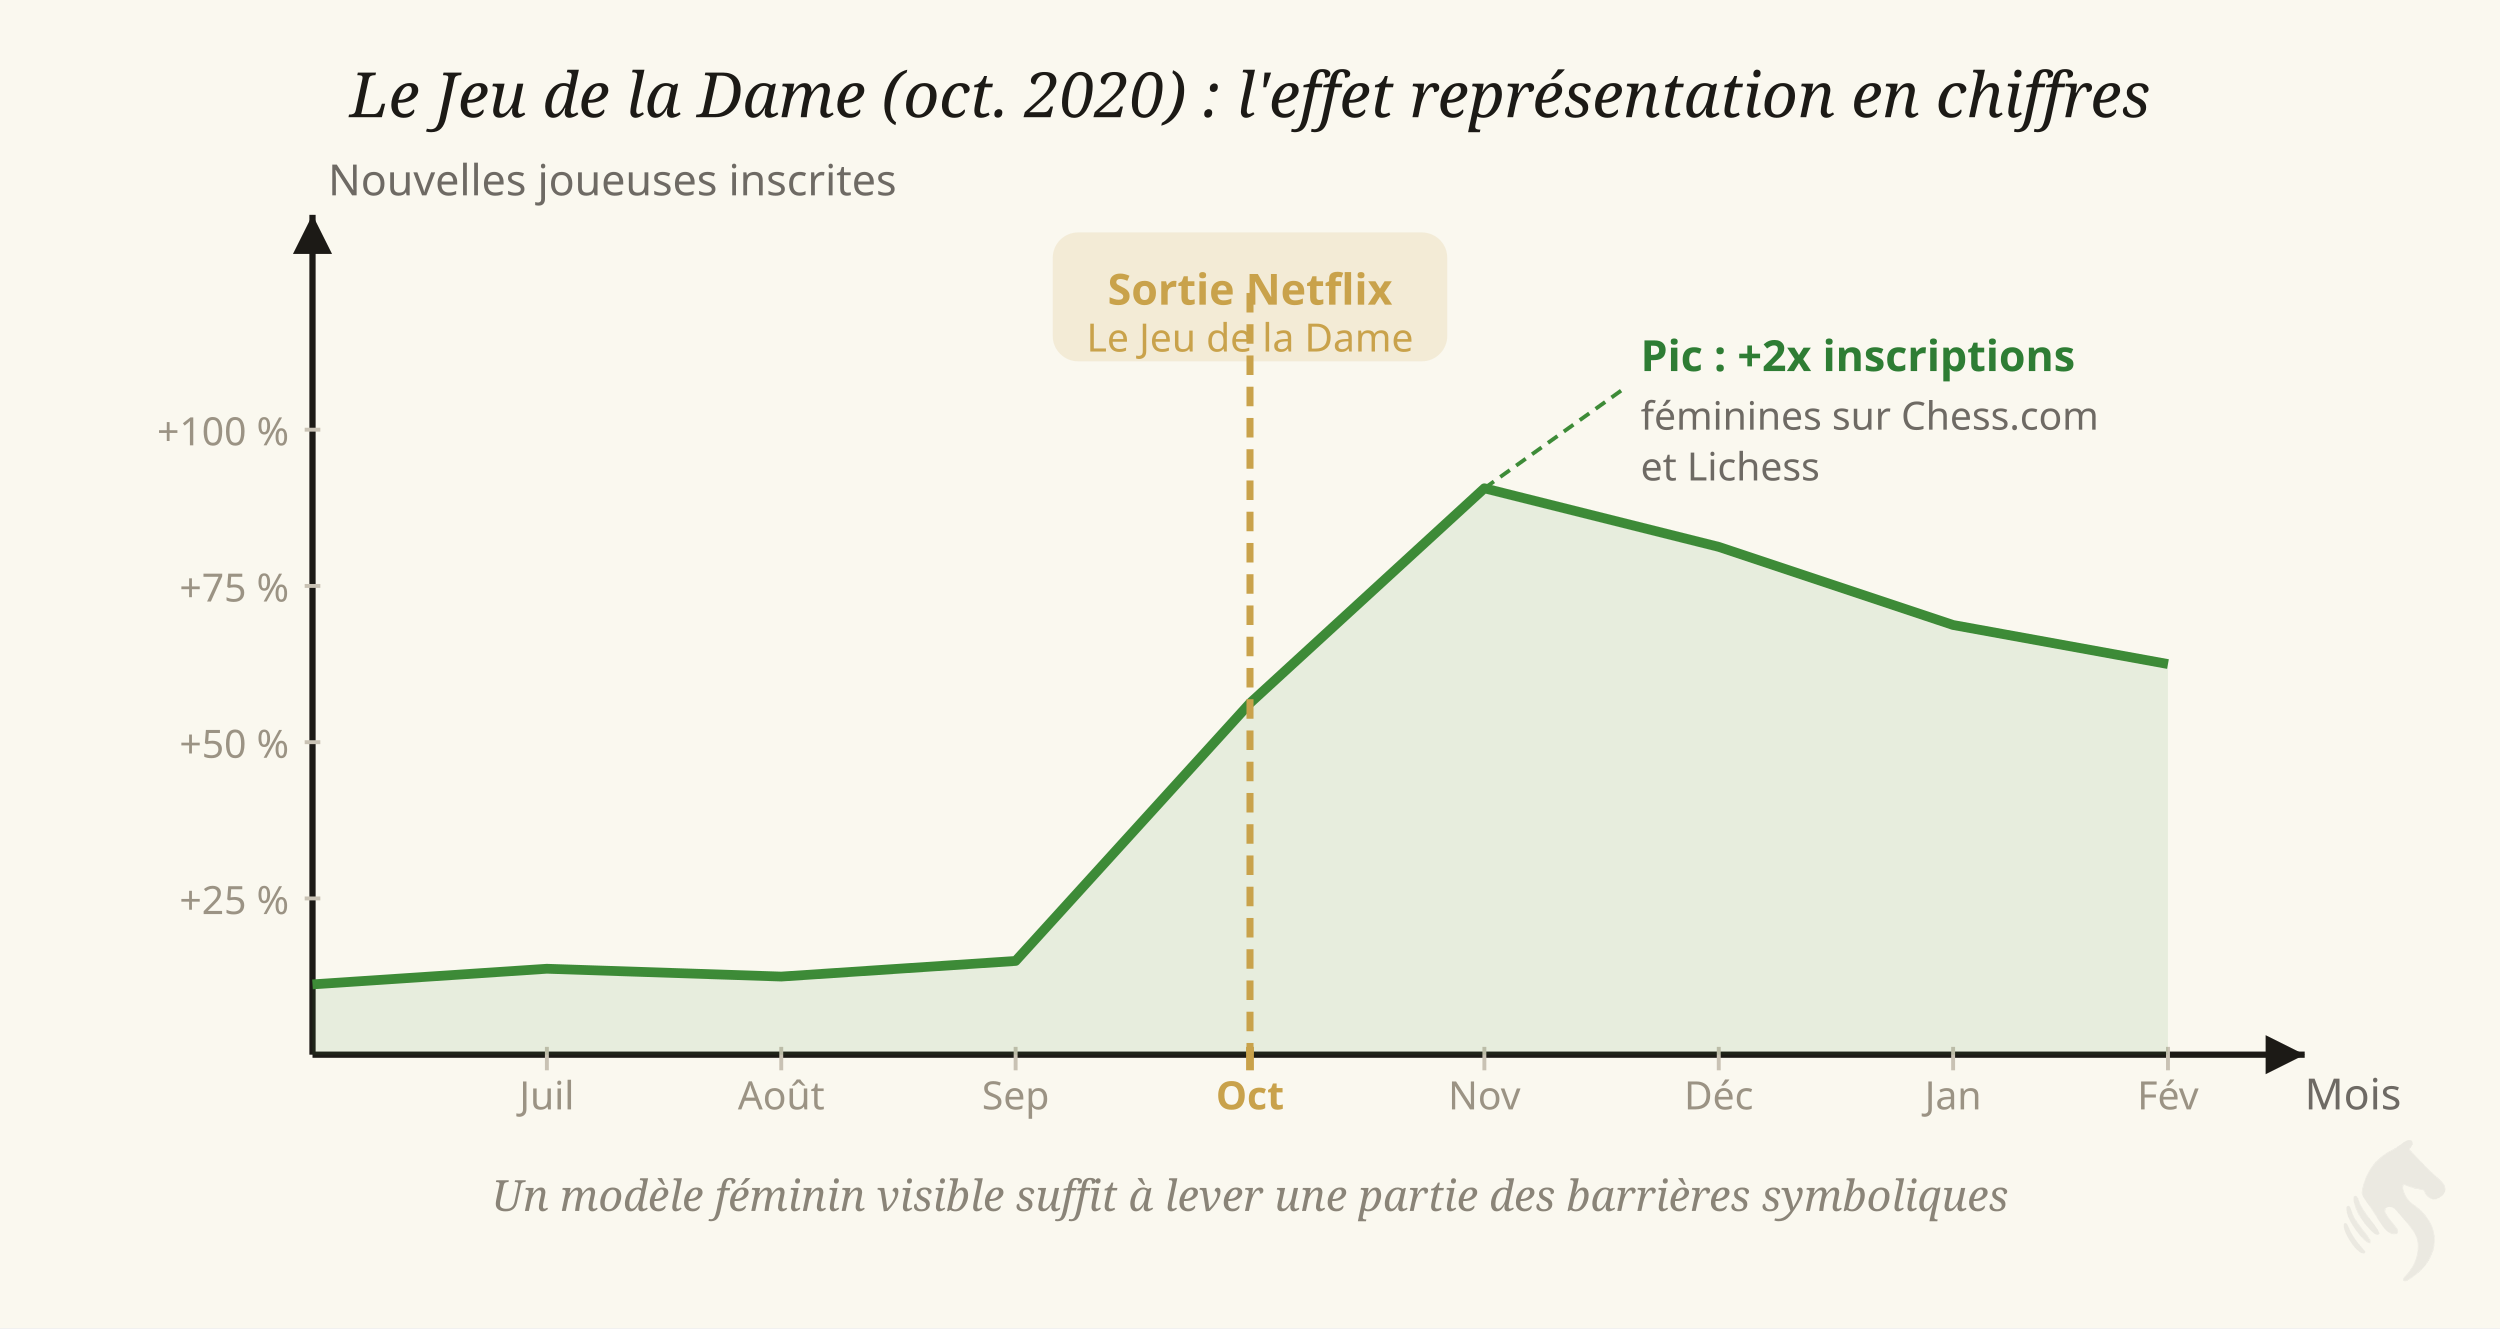
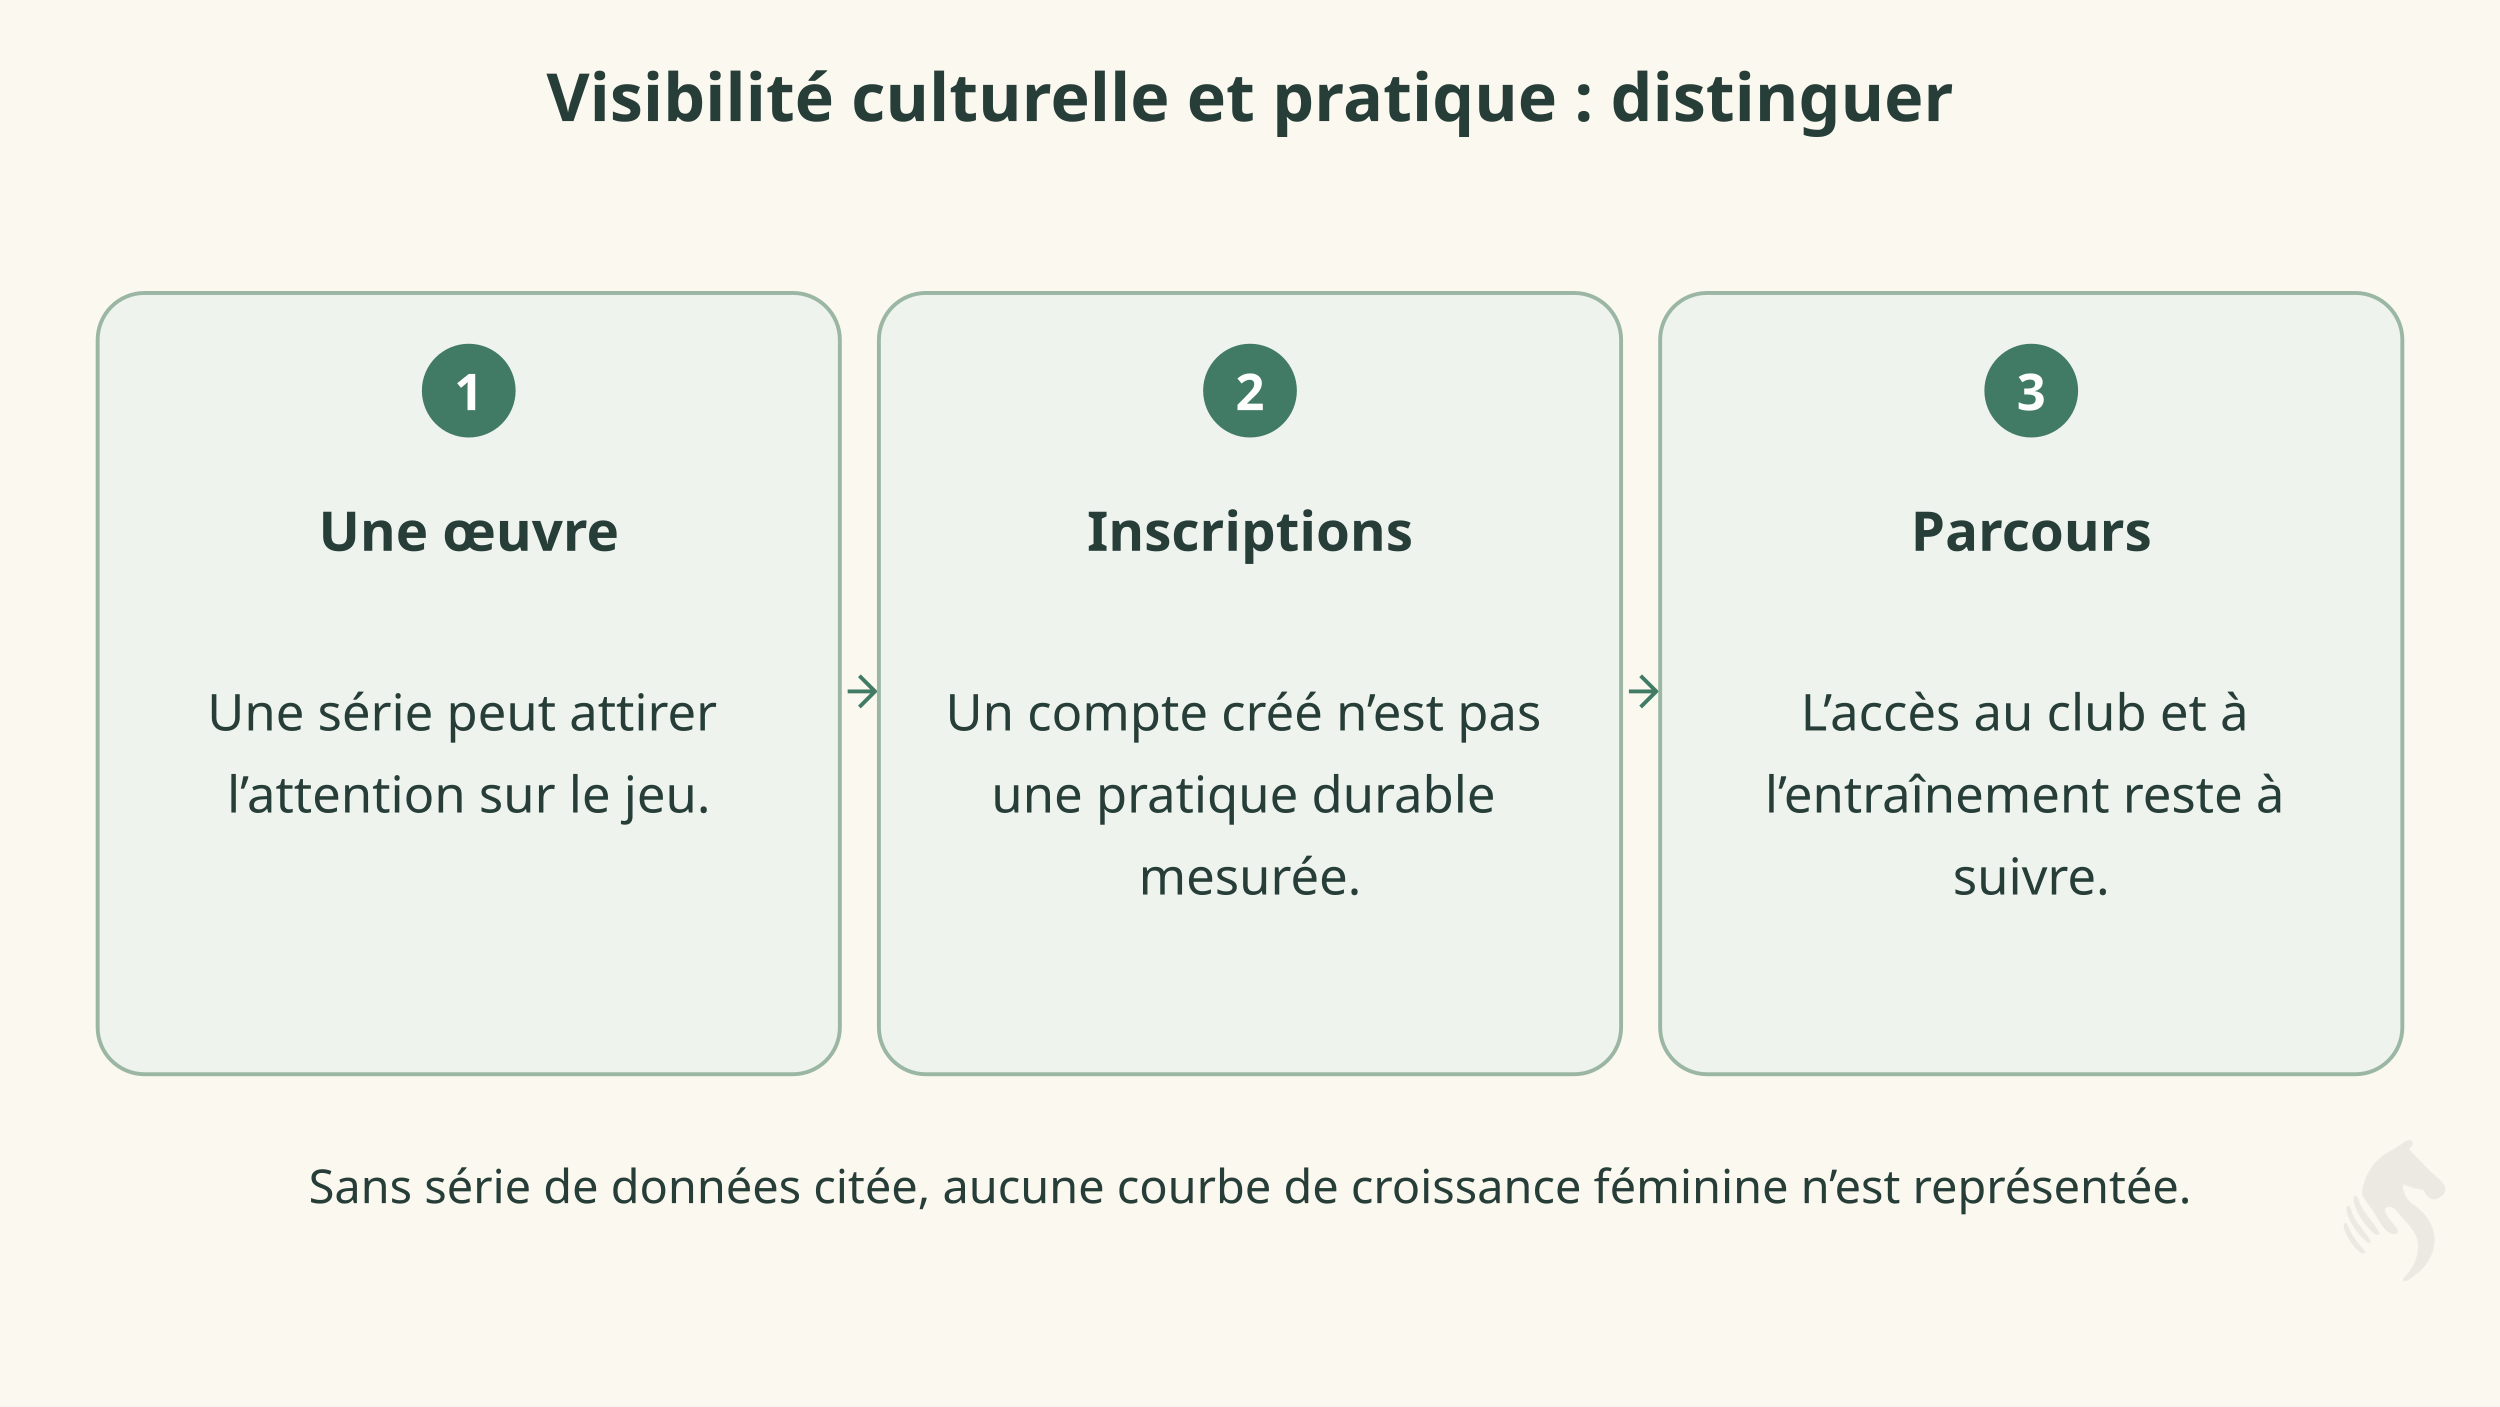
- <svg xmlns="http://www.w3.org/2000/svg" width="640" height="340" viewBox="0 0 640 340" role="img" aria-labelledby="ef5">
-   <rect width="640" height="340" fill="#faf8ef" />
-   <text x="320" y="30" text-anchor="middle" font-family="Georgia, serif" font-size="16" font-style="italic" fill="#1c1a16">Le Jeu de la Dame (oct. 2020) : l'effet représentation en chiffres</text>
-   <line x1="80" y1="270" x2="590" y2="270" stroke="#1c1a16" stroke-width="1.6" />
-   <polygon points="590,270 580,265 580,275" fill="#1c1a16" />
-   <line x1="80" y1="270" x2="80" y2="55" stroke="#1c1a16" stroke-width="1.6" />
-   <polygon points="80,55 75,65 85,65" fill="#1c1a16" />
-   <text x="590" y="284" font-family="system-ui, sans-serif" font-size="11" fill="#6e6a64">Mois</text>
-   <text x="84" y="50" font-family="system-ui, sans-serif" font-size="11" fill="#6e6a64">Nouvelles joueuses inscrites</text>
-   <g font-family="system-ui, sans-serif" font-size="10" fill="#9b9384" text-anchor="middle">
-     <line x1="140" y1="268" x2="140" y2="274" stroke="#c9c2b4" stroke-width="1" />
-     <text x="140" y="284">Juil</text>
-     <line x1="200" y1="268" x2="200" y2="274" stroke="#c9c2b4" stroke-width="1" />
-     <text x="200" y="284">Août</text>
-     <line x1="260" y1="268" x2="260" y2="274" stroke="#c9c2b4" stroke-width="1" />
-     <text x="260" y="284">Sep</text>
-     <line x1="320" y1="268" x2="320" y2="274" stroke="#c9a24b" stroke-width="2" />
-     <text x="320" y="284" font-weight="700" fill="#c9a24b">Oct</text>
-     <line x1="380" y1="268" x2="380" y2="274" stroke="#c9c2b4" stroke-width="1" />
-     <text x="380" y="284">Nov</text>
-     <line x1="440" y1="268" x2="440" y2="274" stroke="#c9c2b4" stroke-width="1" />
-     <text x="440" y="284">Déc</text>
-     <line x1="500" y1="268" x2="500" y2="274" stroke="#c9c2b4" stroke-width="1" />
-     <text x="500" y="284">Jan</text>
-     <line x1="555" y1="268" x2="555" y2="274" stroke="#c9c2b4" stroke-width="1" />
-     <text x="555" y="284">Fév</text>
-   </g>
-   <g font-family="system-ui, sans-serif" font-size="10" fill="#9b9384" text-anchor="end">
-     <line x1="78" y1="230" x2="82" y2="230" stroke="#c9c2b4" stroke-width="1" />
-     <text x="74" y="234">+25 %</text>
-     <line x1="78" y1="190" x2="82" y2="190" stroke="#c9c2b4" stroke-width="1" />
-     <text x="74" y="194">+50 %</text>
-     <line x1="78" y1="150" x2="82" y2="150" stroke="#c9c2b4" stroke-width="1" />
-     <text x="74" y="154">+75 %</text>
-     <line x1="78" y1="110" x2="82" y2="110" stroke="#c9c2b4" stroke-width="1" />
-     <text x="74" y="114">+100 %</text>
-   </g>
-   <polyline points="80,252 140,248 200,250 260,246 320,180 380,125 440,140 500,160 555,170" fill="none" stroke="#3d8b37" stroke-width="2.5" stroke-linejoin="round" />
-   <polygon points="80,252 140,248 200,250 260,246 320,180 380,125 440,140 500,160 555,170 555,270 80,270" fill="#3d8b37" fill-opacity="0.1" />
-   <line x1="320" y1="75" x2="320" y2="270" stroke="#c9a24b" stroke-width="1.8" stroke-dasharray="5 3" />
-   <rect x="270" y="60" width="100" height="32" rx="6" fill="#c9a24b" opacity="0.15" stroke="#c9a24b" stroke-width="1" />
-   <text x="320" y="78" text-anchor="middle" font-family="system-ui, sans-serif" font-size="11" font-weight="700" fill="#c9a24b">Sortie Netflix</text>
-   <text x="320" y="90" text-anchor="middle" font-family="system-ui, sans-serif" font-size="10" fill="#c9a24b">Le Jeu de la Dame</text>
-   <line x1="380" y1="125" x2="415" y2="100" stroke="#3d8b37" stroke-width="1" stroke-dasharray="3 2" />
-   <text x="420" y="95" font-family="system-ui, sans-serif" font-size="11" font-weight="700" fill="#2e7d34">Pic : +2x inscriptions</text>
-   <text x="420" y="110" font-family="system-ui, sans-serif" font-size="10" fill="#6e6a64">féminines sur Chess.com</text>
-   <text x="420" y="123" font-family="system-ui, sans-serif" font-size="10" fill="#6e6a64">et Lichess</text>
-   <text x="320" y="310" text-anchor="middle" font-family="Georgia, serif" font-size="11" font-style="italic" fill="#8a8478">Un modèle féminin visible suffit à lever une partie des barrières symboliques</text>
+ <svg xmlns="http://www.w3.org/2000/svg" width="640" height="360" viewBox="0 0 640 360" role="img" aria-labelledby="diagram-title">
+   <rect width="640" height="360" fill="#faf8ef" />
+   <text x="320" y="31" text-anchor="middle" font-family="system-ui,sans-serif" font-size="17" fill="#263d38" font-weight="600">
+     <tspan x="320" dy="0">Visibilité culturelle et pratique : distinguer</tspan>
+   </text>
+   <rect x="25" y="75" width="190" height="200" rx="12" fill="#eef3ee" stroke="#9bb7a4" />
+   <circle cx="120" cy="100" r="12" fill="#427b65" />
+   <text x="120" y="105" text-anchor="middle" font-family="system-ui,sans-serif" font-size="13" fill="#fff" font-weight="700">
+     <tspan x="120" dy="0">1</tspan>
+   </text>
+   <text x="120" y="141" text-anchor="middle" font-family="system-ui,sans-serif" font-size="14" fill="#263d38" font-weight="700">
+     <tspan x="120" dy="0">Une œuvre</tspan>
+   </text>
+   <text x="120" y="187" text-anchor="middle" font-family="system-ui,sans-serif" font-size="13" fill="#263d38">
+     <tspan x="120" dy="0">Une série peut attirer</tspan>
+     <tspan x="120" dy="21">l’attention sur le jeu.</tspan>
+   </text>
+   <path d="M 217 177 h 7 m -4 -4 l 4 4 -4 4" fill="none" stroke="#427b65" />
+   <rect x="225" y="75" width="190" height="200" rx="12" fill="#eef3ee" stroke="#9bb7a4" />
+   <circle cx="320" cy="100" r="12" fill="#427b65" />
+   <text x="320" y="105" text-anchor="middle" font-family="system-ui,sans-serif" font-size="13" fill="#fff" font-weight="700">
+     <tspan x="320" dy="0">2</tspan>
+   </text>
+   <text x="320" y="141" text-anchor="middle" font-family="system-ui,sans-serif" font-size="14" fill="#263d38" font-weight="700">
+     <tspan x="320" dy="0">Inscriptions</tspan>
+   </text>
+   <text x="320" y="187" text-anchor="middle" font-family="system-ui,sans-serif" font-size="13" fill="#263d38">
+     <tspan x="320" dy="0">Un compte créé n’est pas</tspan>
+     <tspan x="320" dy="21">une pratique durable</tspan>
+     <tspan x="320" dy="21">mesurée.</tspan>
+   </text>
+   <path d="M 417 177 h 7 m -4 -4 l 4 4 -4 4" fill="none" stroke="#427b65" />
+   <rect x="425" y="75" width="190" height="200" rx="12" fill="#eef3ee" stroke="#9bb7a4" />
+   <circle cx="520" cy="100" r="12" fill="#427b65" />
+   <text x="520" y="105" text-anchor="middle" font-family="system-ui,sans-serif" font-size="13" fill="#fff" font-weight="700">
+     <tspan x="520" dy="0">3</tspan>
+   </text>
+   <text x="520" y="141" text-anchor="middle" font-family="system-ui,sans-serif" font-size="14" fill="#263d38" font-weight="700">
+     <tspan x="520" dy="0">Parcours</tspan>
+   </text>
+   <text x="520" y="187" text-anchor="middle" font-family="system-ui,sans-serif" font-size="13" fill="#263d38">
+     <tspan x="520" dy="0">L’accès au club et à</tspan>
+     <tspan x="520" dy="21">l’entraînement reste à</tspan>
+     <tspan x="520" dy="21">suivre.</tspan>
+   </text>
+   <text x="320" y="308" text-anchor="middle" font-family="system-ui,sans-serif" font-size="12" fill="#263d38">
+     <tspan x="320" dy="0">Sans série de données citée, aucune courbe de croissance féminine n’est représentée.</tspan>
+   </text>
  <g id="wm" opacity="0.07" transform="translate(600.0,291.9) scale(0.0416)" aria-hidden="true">
    <g fill="#1e1e1e" fill-rule="evenodd">
      <path d="M411.5-.5h-16a76 76 0 0 0-24.5 12q-.62-.7-1.5-1l-2 4a4 4 0 0 1-1.5-1 7 7 0 0 1-2.5 3.5 253 253 0 0 0-17 13q-1.42.93-2.5-.5-5.2 7.95-14.5 9a9.4 9.4 0 0 1-4 6q2.3.02 1.5 2A461 461 0 0 1 278.5 73q-13.2 7.95-26 16.5-1.59-1.38 0-3-2.35.35-4 2 .9.98 2 2-92.12 67.08-125.5 177a1316 1316 0 0 0-10 44 51.2 51.2 0 0 0 4.5 31q.1 3.33-2 1l4.5 11q1-2 2 0l5 10 1-1q6 10.95 13 21a651 651 0 0 1 18.5 25 3.4 3.4 0 0 1 1.5-3q21.52 33 43 66 .3 3.4-2.5 1v2a1542 1542 0 0 1 21 32q1 0 1 1a319 319 0 0 0 25 35 160 160 0 0 0 27 25 3.1 3.1 0 0 1 1-3q23.18 14.62 49 5.5 5-2.83 4-8.5-.15-4.6-1.5-9a618 618 0 0 0-55.5-73.5q3-.91 5 1.5a23.5 23.5 0 0 0-7-9q.63 2.4 2 4.5-.17 2.58-1.5.5a364 364 0 0 1-17.5-26.5 50 50 0 0 1-4.5-22.5q.9-4.71 3-9 .63 1.88 2.5 2a7 7 0 0 1 2-3q9.28-8.1 22-8a86 86 0 0 1 23 4.5 11 11 0 0 1 3 4.5q2.58-1.75 5 .5l21.5 23.5q.74 1.95.5 4 3.56 1 6 4a1094 1094 0 0 0 30 34.5l-1 1q3.7 2.7 7.5 5.5a23 23 0 0 1 2 5l5 3a22 22 0 0 0 5.5 8 11.5 11.5 0 0 0 4 4 3.9 3.9 0 0 0-2-3.5q1.7-1.12 3 .5a705 705 0 0 1 42 57.5q-.65 1.46-2 1.5a169 169 0 0 1 10 19 3.8 3.8 0 0 0-.5 4q1 2 2 0 1.4 2.05 2.5 4-.25-2.55.5-5a185 185 0 0 1 11 83q-1 2-2 0a9 9 0 0 0-1.5-4v9a2.3 2.3 0 0 0 1.5-1q.75 10.55-1 21a337 337 0 0 1-18 56l-2.5 3q-1.2-.69-1-2a36 36 0 0 0-4 7 5.2 5.2 0 0 0 3.5-4 4.3 4.3 0 0 1 0 4 350 350 0 0 1-33 52 1108 1108 0 0 1-30 35q-7.17 20.32 13.5 14.5a34 34 0 0 1 6-3 1496 1496 0 0 1 54-37 942 942 0 0 0 29-27q1.25-1.03 2 .5a11 11 0 0 0-3 4q1.35-1.65 2.5 0a29 29 0 0 1 4.5-6 40 40 0 0 0 9-10.5l6-4-1-1a25 25 0 0 1 8.5-7.5q-1.47-2.67 1-5 .22 4.17 2.5 1.5-1.94-3.13 2-4l-1-1q1.48-3.25 4-5.5a8 8 0 0 0-3-1q37.8-53.63 47.5-119 8.4-83.08-38-152a364 364 0 0 0-28-35q-1.03-1.25.5-2 3.58 2.23 2-1l-4-2a5 5 0 0 1-3-.5 484 484 0 0 0-70-58q-.7-.62-1-1.5 1.05-.43 2-1v-3a6 6 0 0 1-5-2q-.66-.1-1 .5 3.72 2.61 0 3-34.57-32.88-46-79.5.2-2.3 2-3v-4q-1.94 5.58-3.5 0-1-9 0-18 2.16-6.4 8.5-8a78 78 0 0 1 22 7.5 403 403 0 0 0 66 18l9 3q-2.45.75-5 .5-1.59 1.6 0 3a16 16 0 0 1 6.5-1 7.3 7.3 0 0 1 2 3q1.38-2.6 3.5-2-1.1-2.32-4-2.5 15.09-2.3 25.5 8.5 5.35 10.23 10 21 12.95 20.94 36.5 28.5-1.88.63-2 2.5a30 30 0 0 0 12.5 3q4.43-.1 8-2 3.2 3.87 5.5-1 1.2.69 1 2a39 39 0 0 0 4.5-2l1 1q.69-1.87-1.5-2.5a12 12 0 0 0 7-3q1.88-1.1 3 .5 2.22-3.62 6-2a8.7 8.7 0 0 1 3-4 41 41 0 0 1 12-6.5l-2-1 5.5-3.5q.62.7 1.5 1 1.82-1.15 0-2.5 1.42-.93 2.5.5a5.8 5.8 0 0 1 .5-4 39 39 0 0 1 6-4.5q-1.55-2.25.5-4.5 3.25-3.5 5-8 1.38-.64 2.5-1-.8-1.05-2-1.5 1.85-5.82 3-11.5v-10h-1q-.85 6-2.5 12-.16-4.46.5-9a63 63 0 0 0-12.5-31 478 478 0 0 0-45.5-44.5q3.06.72 6 2.5-3.15-3.9-7-7.5l1-1q-1.4-1.05-2 .5 1.77 2.4-.5 4a781 781 0 0 1-67.5-65.5l1-.5a29 29 0 0 0 7 6 93 93 0 0 0-14-15 24.5 24.5 0 0 0-9-9.5l1-1a44 44 0 0 0-7-4.5q1.44 2.2 3.5 4 1 1.5 0 3l-72-76q-5.34-7.85 1.5-14.5 1.98-.8 2 1.5a69 69 0 0 1 6-3.5q-1.95-1.94 0-3.5a31 31 0 0 0 6-12q2.05.24 4-.5a79 79 0 0 0-1.5-17.5 94 94 0 0 0-5-10l-1 1a87 87 0 0 0-5.5-3" />
      <path d="M325.5 44.5q-3.85 1.03-7 3.5a4.2 4.2 0 0 1-4.5-.5q-2.75 2.49-3.5 6-6.97 2.94-14 6-6.75 3.75-13.5 8-.62-.7-1.5-1a37.6 37.6 0 0 1-17 10.5 263 263 0 0 0-12 9.5q-1.59 1.62 0 3 12.8-8.55 26-16.5A461 461 0 0 0 327 46.5q.8-1.98-1.5-2m148 86-21-24a209 209 0 0 1-21-21.5l-8.5-8.5q-4.8-3.3-6-9-9.1-4.3-11.5-13a13 13 0 0 0 3-6q-.02-2.3-2-1.5-6.84 6.65-1.5 14.5l72 76q1-1.5 0-3a20 20 0 0 1-3.5-4m89 86a198 198 0 0 0-17.5-15q.4-2.17-.5-4-3.63-1.2-7-3a26 26 0 0 0-6-6 430 430 0 0 1-27-27.5 2.4 2.4 0 0 0-2-.5 29 29 0 0 1-7-6l-1 .5a781 781 0 0 0 67.5 65.5q2.27-1.6.5-4m-314-128a247 247 0 0 0-42 35.5 14.5 14.5 0 0 1-5 4l1 1a9.3 9.3 0 0 1-6 2.5 76 76 0 0 1-16 20q.3.88 1 1.5a9.4 9.4 0 0 0-5.5 6.5q-1-2-2 0-.93 1.42.5 2.5a25 25 0 0 0-6.5 8.5q-1.6 1.05-3.5 1.5 1.21.45 2 1.5a43 43 0 0 0-7 10 352 352 0 0 0-19.5 37 2.9 2.9 0 0 1-2.5 1 3.3 3.3 0 0 0 2 1.5 47 47 0 0 1-3.5 5.5l-12 34q-.98-1.8-1.5 0 1.4 1.9.5 4a33 33 0 0 1-3.5 5.5q.78.84 1 2a212 212 0 0 0-10 49.5 36 36 0 0 0 7 20q2.1 2.33 2-1a51.2 51.2 0 0 1-4.5-31 1316 1316 0 0 1 10-44q33.38-109.92 125.5-177-1.1-1.02-2-2m376 206q-.5-10.25-5-19.5 1.5-4.37-1.5-.5l-6.5-11q-5.55-3.6-7.5-10l-1 1q-3.75-5.75-9.5-9.5l1-1a850 850 0 0 0-9-7q1.14-2.04-1.5-3.5-1.08 1.43-2.5.5-2.84-1.65-2-4a5 5 0 0 0-3-.5 5 5 0 0 0-.5-3l-1 1a7 7 0 0 0-4.5-3 21 21 0 0 0-6-2.5 478 478 0 0 1 45.5 44.5 63 63 0 0 1 12.5 31q-.66 4.54-.5 9 1.65-6 2.5-12m-259 3v-1q-2.22-5.79 1-11.5l-2-2a67 67 0 0 0 1.5-5.5q.93 7.1 3.5 1-2.43-3.37 2-4a4.3 4.3 0 0 1 2.5 3q.45-1.21 1.5-2 2.3.75 4 2a326 326 0 0 1 28 10.5q11.4 3.22 23 6 1.05 1.6 1.5 3.5 1-4 2 0 1.08-1.43 2.5-.5-1.81 1.35 0 2.5 3.25-.47 7-2 1.85.03 3 1 5.83.22 11 2h5q2.55.25 5-.5l-9-3a403 403 0 0 1-66-18 78 78 0 0 0-22-7.5q-6.34 1.6-8.5 8-1 9 0 18 1.56 5.58 3.5 0m109 6a4.7 4.7 0 0 1 4 3q3.6-3.98 6 1l1-2 4 2a65 65 0 0 1 7.5 10q1.1 3.55 2.5 7-1.77 2.95 2 4 13.35 23.91 39 33 .12-1.87 2-2.5-23.55-7.56-36.5-28.5a305 305 0 0 0-10-21q-10.41-10.8-25.5-8.5 2.9.18 4 2.5m-410 86a9 9 0 0 0 1.5-4 310 310 0 0 0 37.5 86q-1.1 1.02-2 2a40 40 0 0 0 8.5 12 139 139 0 0 0 15 21q2.31 2.97 1.5 6 5.9 1.14 7.5 7 5.7 2.47 5 8 3.8 1.06 6.5 4 20.24 25.5 46 45.5a39 39 0 0 0 20 5 46 46 0 0 1 9-7.5 818 818 0 0 1-10-21.5q1.43-1.08.5-2.5a27 27 0 0 1-3.5-2 185 185 0 0 0-16-23.5q1.43-1.08.5-2.5a13.3 13.3 0 0 1-5.5-5 617 617 0 0 0-22.5-29v-4l-1 1a13 13 0 0 1-4.5-6 11.5 11.5 0 0 1-4-4q-.03 2.3-2 1.5A471 471 0 0 1 97 390.5q-1.8-3.04-.5-6 1.02.54 2 1a9 9 0 0 0-2-4.5q3.83-2.28-1-2.5a597 597 0 0 1-7-18.5l2-1a3.3 3.3 0 0 1-2-3.5 3.1 3.1 0 0 1-3-1q-7.35-19.46-24-8 1.03 2.34-.5 5a97 97 0 0 0 3.5 38" />
      <path d="M365.5 301.5q-1.8.7-2 3 11.43 46.62 46 79.5 3.72-.39 0-3 .34-.6 1-.5-2.4-2.22-5-4.5l2-2q-2.45-.75-5-.5a8.4 8.4 0 0 0-.5-4q-1.72 1.44-3-1a28 28 0 0 1-3.5-6q-.5 2-1 0a143 143 0 0 1-18-31q-6.22-11.64-9-27a7 7 0 0 0-2-3m-211 174a45 45 0 0 1-9.5-15q-1 2-2 0a41 41 0 0 0-6-9l-1-5-1 1a989 989 0 0 1-17.5-25.5q.7-.62 1-1.5a7.7 7.7 0 0 1-5-6 163 163 0 0 1-15-29q-.98-.46-2-1-1.3 2.96.5 6a471 471 0 0 0 55.5 86.5q1.97.8 2-1.5m-90-86q-2.05 2.77 1.5 4 3.6 16.25 9.5 30.5-2.48 3.62 2 3.5 3.65 9.3 8 18.5l-1 1a11.4 11.4 0 0 1 6 8q-.7.62-1 1.5a10.5 10.5 0 0 1 3.5 5l1-1a62 62 0 0 0 7.5 13q.9-.98 2-2a310 310 0 0 1-37.5-86 9 9 0 0 1-1.5 4m48 210a3.9 3.9 0 0 0-2-3.5q1.7-1.12 3 .5a127 127 0 0 0 39 32q11.3 4.6 8.5-7a147 147 0 0 0-17-32 1467 1467 0 0 0-40-51 554 554 0 0 1-48.5-75l1-1q.84 5.22 6 5a51.6 51.6 0 0 1-11.5-27l-1 2a159 159 0 0 0-11-31 14.3 14.3 0 0 0-10.5-8q-3.2.01-6 1.5-2.85 3.45-6 6.5-.87 16.85 3 33.5a3.6 3.6 0 0 1-2 2q1.38.56 2.5 1.5 3.15 9.81 6.5 19.5-1.21.45-2 1.5a29 29 0 0 0 5.5 7A256 256 0 0 0 55.5 525l-2 1a6.4 6.4 0 0 0 4 1.5 332 332 0 0 0 38.5 53l3.5 5.5-1 1q1.9 1.67 3.5.5a36 36 0 0 0 10.5 12m303-214q-.95.57-2 1 .3.88 1 1.5a484 484 0 0 1 70 58q1.42.72 3 .5a43 43 0 0 0-10-12.5l1-1q-2.66 1.47-5-1a36 36 0 0 0-10-10q1.81-1.35 0-2.5a8 8 0 0 1-3.5 0q-4.57-5.7-10-8a13 13 0 0 0-6.5-5.5 11.5 11.5 0 0 1-3.5-4.5q-.62.7-1.5 1a17.7 17.7 0 0 0-8-5.5q-2.84-1.65-2-4-7.47-2.25-13-7.5m-254 24a526 526 0 0 1 23.5 37 55 55 0 0 1 9 15l1-1a65 65 0 0 0 8.5 13q2.8 2.4 2.5-1-21.48-33-43-66a3.4 3.4 0 0 0-1.5 3m111 63q.16-.93 1-1.5a7 7 0 0 1-3.5-2.5 17.5 17.5 0 0 0-5.5-8q3.7-4.18-2.5-5a41 41 0 0 1-7.5-18.5l2-3a7.2 7.2 0 0 1-2-4.5 3.1 3.1 0 0 0 3-1 37 37 0 0 0-1-7q-1.87-.12-2.5-2a36 36 0 0 0-3 9 50 50 0 0 0 4.5 22.5 364 364 0 0 0 17.5 26.5q1.33 2.08 1.5-.5-1.37-2.1-2-4.5m-272 45v19q2.55 12.15 7 24 15.37 37.49 37 68a54 54 0 0 0 9 12.5q-1.58 2.58 2 3l-1 1 5.5 4.5a82 82 0 0 0 9 12q6.5 6.26 12.5 13 9.5 6.75 17.5 15l1-1q4.56 3.52 9 7l1-2a89 89 0 0 0 13.5 3.5q13.85-4.6 6.5-17.5-1.73 1.44-3-1a307 307 0 0 1-13.5-16 16 16 0 0 0-6-5.5q1.43-1.08.5-2.5a27.2 27.2 0 0 1-12.5-15 3.1 3.1 0 0 1-3-1q-7.5-10.25-15.5-20-.93-1.42.5-2.5a16 16 0 0 1-6-5.5 880 880 0 0 1-19-29.5q.7-.62 1-1.5a8 8 0 0 1-4-4 94 94 0 0 1-12.5-26l-1 1q-3.8-4.62-1.5-10a3.1 3.1 0 0 1-3-1 198 198 0 0 1-7-15.5l1-1a55 55 0 0 1-9-11q-2.85-1.46-6-2l3-1a22 22 0 0 0-9 2 11.4 11.4 0 0 0-4 6.5m277 51a48 48 0 0 0 12 5q-.57 3.66 2 2a5.3 5.3 0 0 1 3.5 3l1-2a45 45 0 0 0 26 0q.45 1.21 1.5 2 1.27-3.4 4-2 1.81-1.15 0-2.5l3-1.5a21 21 0 0 0 3.5-4q1.4-8.23-1.5-16 .3-.88 1-1.5-5.22-1.95-4-7a193 193 0 0 1-18-23.5 16 16 0 0 0-3.5-3q-4.05-7.43-9-12a284 284 0 0 0-14-17q-.75-1.58.5-3a19 19 0 0 1-6-4 4.35 4.35 0 0 0-5-1.5 618 618 0 0 1 55.5 73.5q1.35 4.4 1.5 9 1 5.67-4 8.5-25.82 9.12-49-5.5a3.1 3.1 0 0 0-1 3m115-56a264 264 0 0 1 16 22q-1.7 3.04 1.5 1a494 494 0 0 1 16.5 23l7 10q1.35-.04 2-1.5a705 705 0 0 0-42-57.5q-1.3-1.62-3-.5a3.9 3.9 0 0 1 2 3.5" />
      <path d="M112.5 599.5q7 9.5 16 17 2 0 2 2 6.9 3.77 11 8.5l13 5.5a5.7 5.7 0 0 0 6 0q2.07 3.94 4 0-3.37-1.23-.5-3 .22-6.86.5-13.5l-3-3.5 3-2.5q-4.58-.9-7.5-4.5a79 79 0 0 0-10.5-16.5q2.67 1.47 5-1a12 12 0 0 1-8.5-3.5 92 92 0 0 0-17.5-23.5l2-1-6.5-4.5a2294 2294 0 0 1-34.5-47q-1 0-1-1-5.27-4.75-4-11.5-2.25-3.25-3.5.5A227 227 0 0 1 61.5 469q.84-.57 1-1.5-5.16.22-6-5l-1 1a554 554 0 0 0 48.5 75 1467 1467 0 0 1 40 51q10.5 14.98 17 32 2.8 11.6-8.5 7a127 127 0 0 1-39-32q-1.3-1.62-3-.5a3.9 3.9 0 0 1 2 3.5m335-4a3349 3349 0 0 1 7.5 35q2.3 19.53.5 39a9 9 0 0 1 1.5 4q1 2 2 0a185 185 0 0 0-11-83q-.75 2.45-.5 5m44-147q1.58 3.23-2 1-1.53.75-.5 2a364 364 0 0 1 28 35q46.4 68.92 38 152-9.7 65.37-47.5 119 1.46.15 3 1a12 12 0 0 0 3.5-6q1.58 1.52 3.5.5-1.16-8.12 7-11-1.6-1.75 1-2.5-.12-8.5 6-14-.81-.1-1-1a3.1 3.1 0 0 1 3-1 5.4 5.4 0 0 1 3-5.5q-1.2-.45-2-1.5a67 67 0 0 0 4.5-10l1 2a9 9 0 0 1 2.5-5l-1-2a6.3 6.3 0 0 1 4-.5 6.5 6.5 0 0 0-3-3 225 225 0 0 1 11-24.5q-.53-1.8-1.5 0-.3-4.51 1-9l1 1a67 67 0 0 0 1.5-13q7.4-.7 1-5a232 232 0 0 0 2-53l.5-5q.57.84 1.5 1a8 8 0 0 0-2.5-5q-6.56-49.08-31.5-89 2.03-1.77-.5-3l-1 1a696 696 0 0 1-17.5-26q-2.18-1.53-1-3.5-3.93-.91-5-4.5-1.26-.5-1-2a69 69 0 0 0-6.5-5q-.69-1.87 1.5-2.5a14 14 0 0 0-4-2.5m-36 230a273 273 0 0 1-13.5 57q-1.4.82-2.5 2 2.69 6.4-4 8.5l2 1a30 30 0 0 0-3 8.5q-.2 1.31 1 2l2.5-3a337 337 0 0 0 18-56 89 89 0 0 0 1-21q-.57.84-1.5 1m-25 84a185 185 0 0 1-24 38l-2.5 6a25 25 0 0 0-6.5 7q-13.95 16.7-28.5 33-1.16 4.05-3.5 7.5-1.35 4.25-1 8a16 16 0 0 1 6 5.5h14a20 20 0 0 1 10-3.5q1.71-1.12 0-2.5a81 81 0 0 0 18.5-12q.62.7 1.5 1a71 71 0 0 1 2-4q1-2 2 0 1.7-4.54 4.5-1a38 38 0 0 1 4.5-6.5 189 189 0 0 0 30.5-23.5q4.55 3.9 4-3a4.6 4.6 0 0 1 4.5-2v-3a5 5 0 0 0 3-.5 41 41 0 0 1 3-5.5 11 11 0 0 1 3-4q-.75-1.53-2-.5a942 942 0 0 1-29 27 1496 1496 0 0 0-54 37 34 34 0 0 0-6 3q-20.67 5.82-13.5-14.5a1108 1108 0 0 0 30-35 350 350 0 0 0 33-52 4.3 4.3 0 0 0 0-4 5.2 5.2 0 0 1-3.5 4" />
    </g>
  </g>
</svg>
